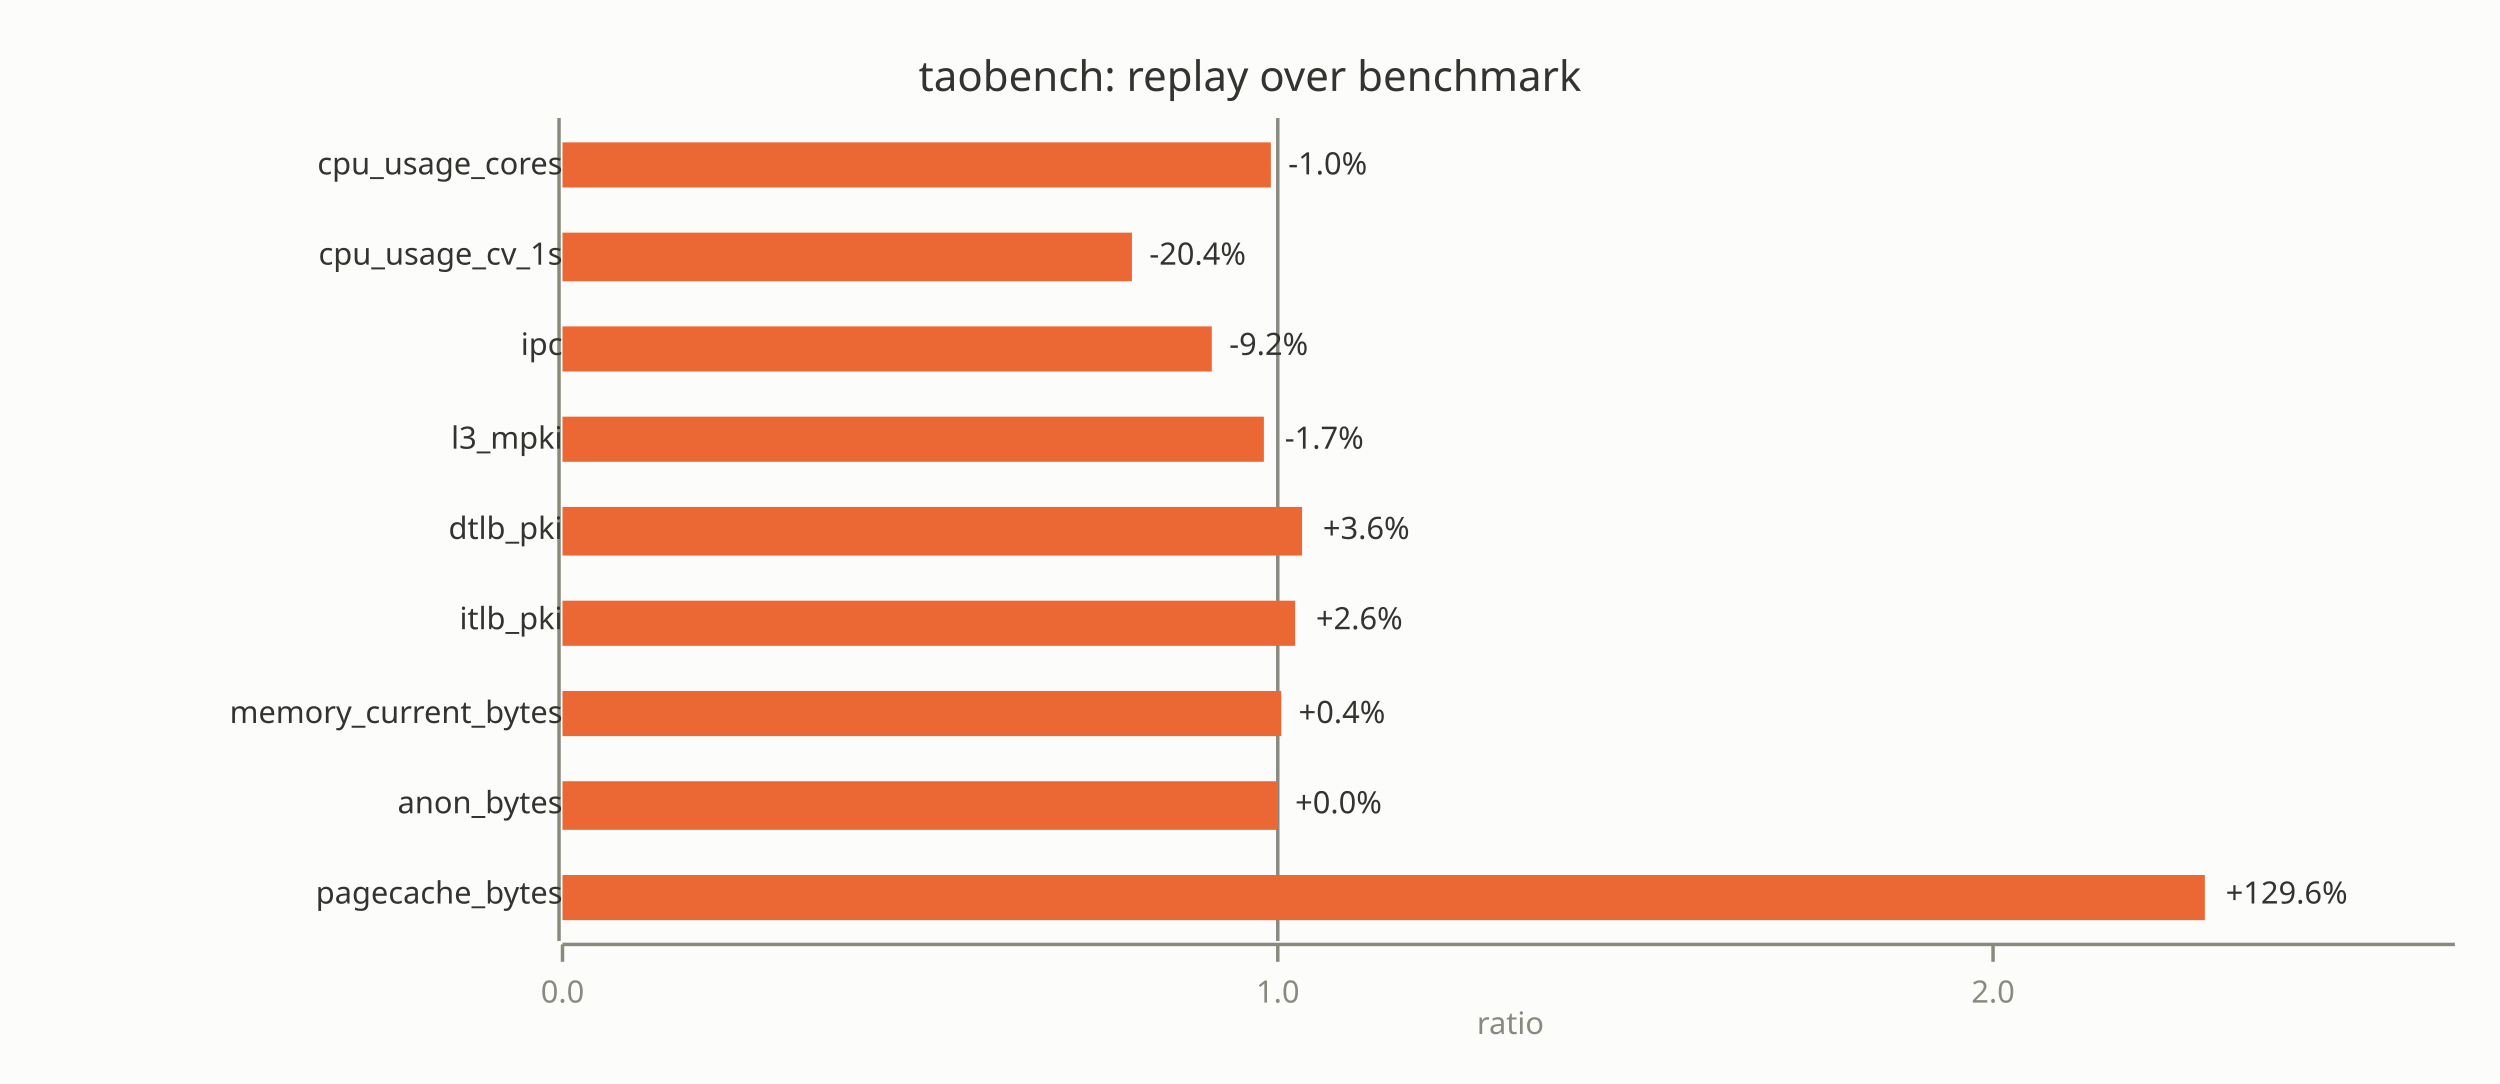
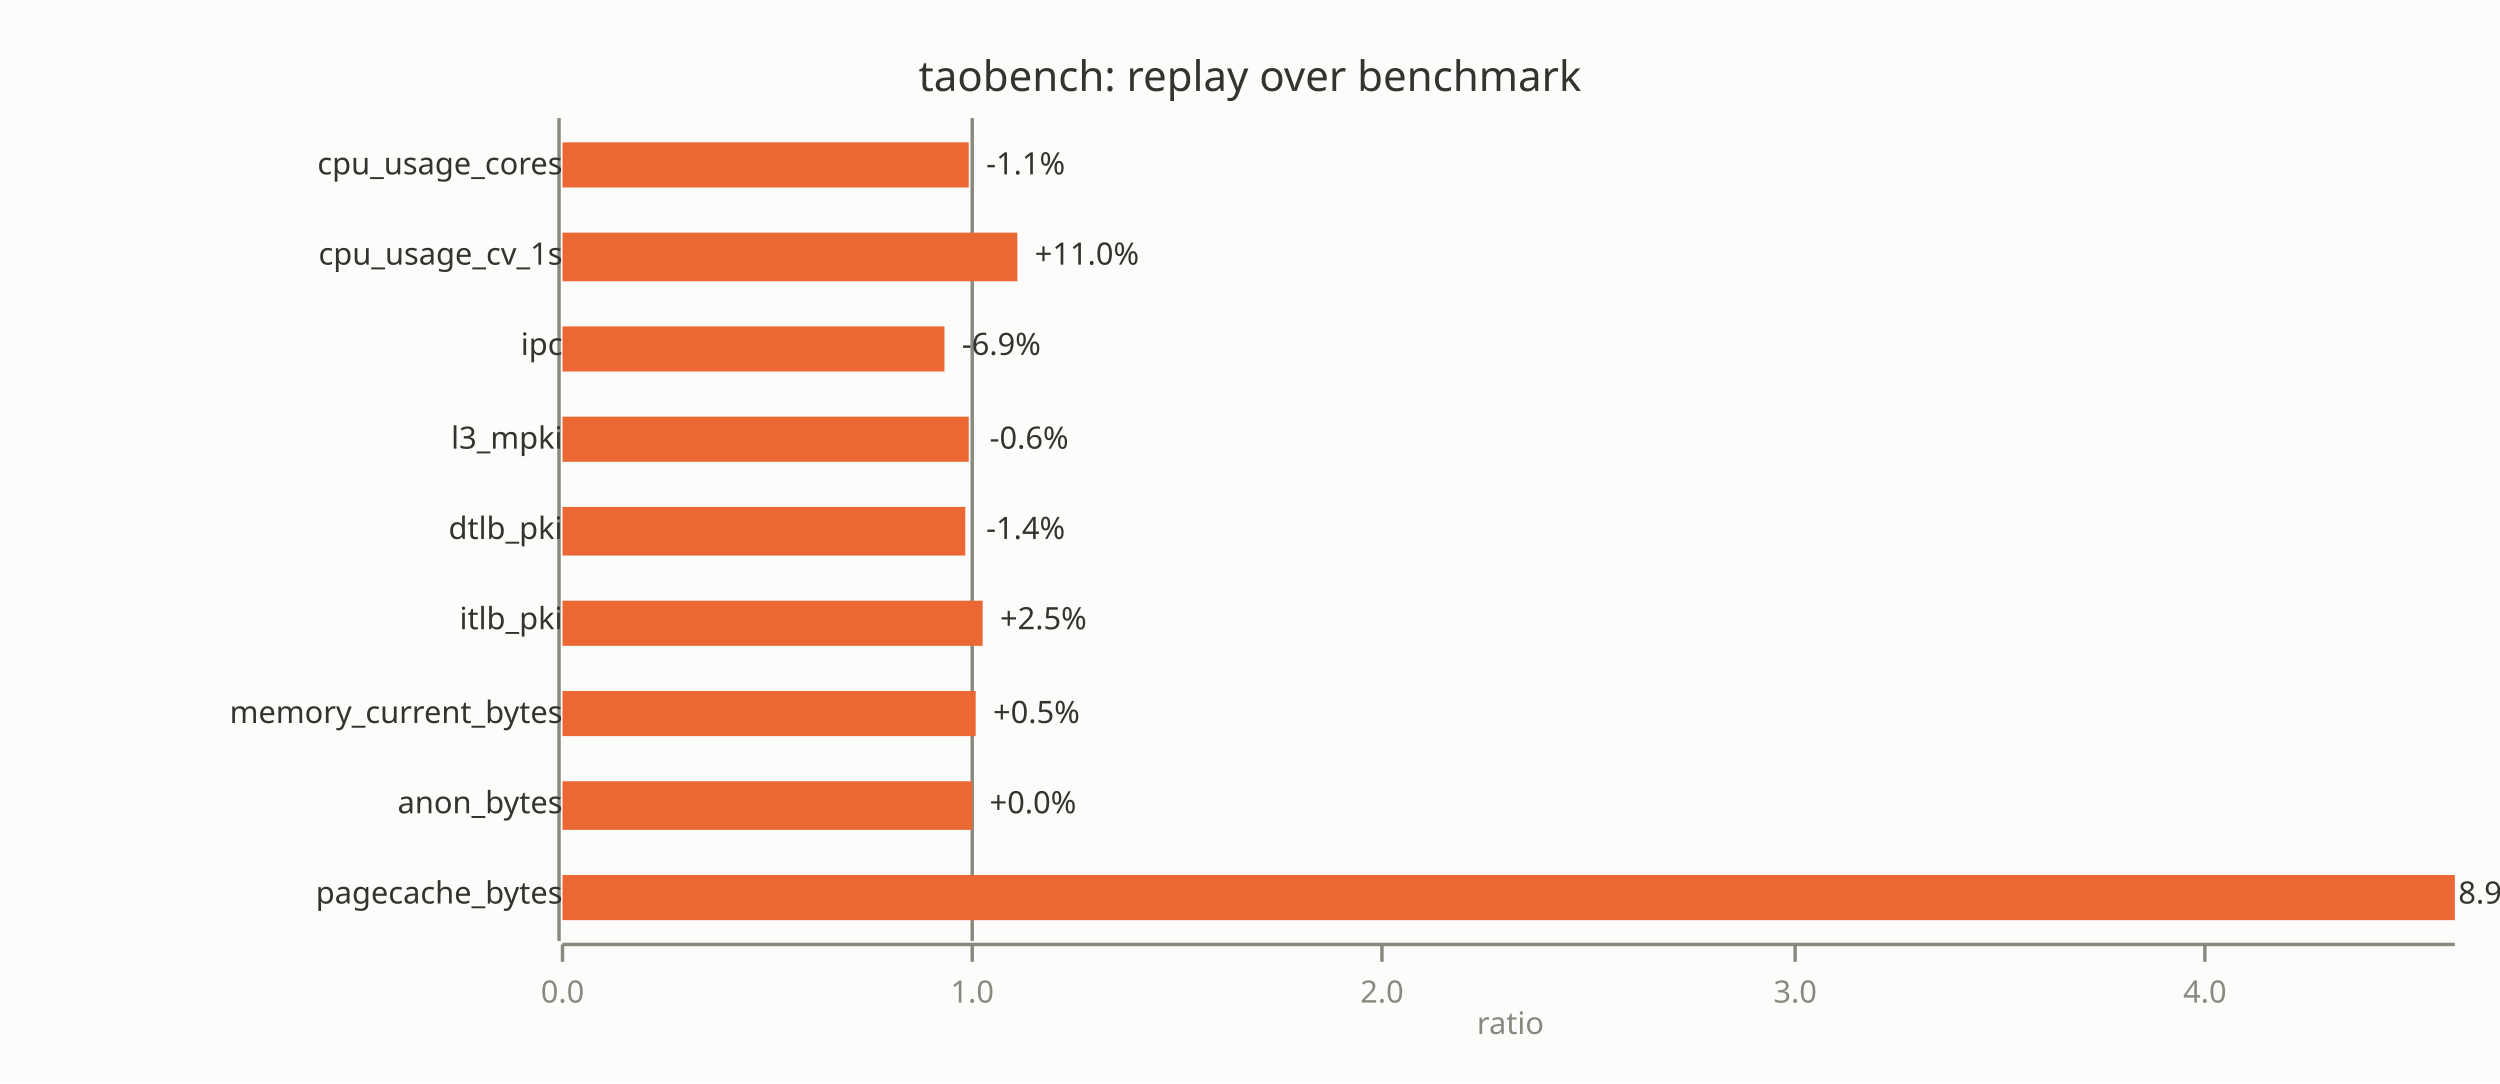
<svg xmlns="http://www.w3.org/2000/svg" width="720" height="312" viewBox="0 0 720 312">
  <rect x="0" y="0" width="720" height="312" opacity="1" fill="#FCFCFB" stroke="none" />
  <text x="360" y="17" dy="0.76em" text-anchor="middle" font-family="sans-serif" font-size="12.097" opacity="1" fill="#333330">
taobench: replay over benchmark
</text>
  <text x="435" y="300" dy="-0.5ex" text-anchor="middle" font-family="sans-serif" font-size="8.871" opacity="1" fill="#8A8980">
ratio
</text>
  <polyline fill="none" opacity="1" stroke="#8A8980" stroke-width="1" points="161,34 161,271 " />
  <polyline fill="none" opacity="1" stroke="#8A8980" stroke-width="1" points="162,272 707,272 " />
  <text x="162" y="282" dy="0.76em" text-anchor="middle" font-family="sans-serif" font-size="8.871" opacity="1" fill="#8A8980">
0.0
</text>
  <polyline fill="none" opacity="1" stroke="#8A8980" stroke-width="1" points="162,272 162,277 " />
-   <text x="368" y="282" dy="0.76em" text-anchor="middle" font-family="sans-serif" font-size="8.871" opacity="1" fill="#8A8980">
+   <text x="280" y="282" dy="0.76em" text-anchor="middle" font-family="sans-serif" font-size="8.871" opacity="1" fill="#8A8980">
1.0
</text>
-   <polyline fill="none" opacity="1" stroke="#8A8980" stroke-width="1" points="368,272 368,277 " />
-   <text x="574" y="282" dy="0.76em" text-anchor="middle" font-family="sans-serif" font-size="8.871" opacity="1" fill="#8A8980">
+   <polyline fill="none" opacity="1" stroke="#8A8980" stroke-width="1" points="280,272 280,277 " />
+   <text x="398" y="282" dy="0.76em" text-anchor="middle" font-family="sans-serif" font-size="8.871" opacity="1" fill="#8A8980">
2.0
</text>
-   <polyline fill="none" opacity="1" stroke="#8A8980" stroke-width="1" points="574,272 574,277 " />
-   <polyline fill="none" opacity="1" stroke="#8A8980" stroke-width="1" points="368,271 368,34 " />
-   <rect x="162" y="41" width="204" height="13" opacity="1" fill="#EB6834" stroke="none" />
+   <polyline fill="none" opacity="1" stroke="#8A8980" stroke-width="1" points="398,272 398,277 " />
+   <text x="517" y="282" dy="0.76em" text-anchor="middle" font-family="sans-serif" font-size="8.871" opacity="1" fill="#8A8980">
+ 3.0
+ </text>
+   <polyline fill="none" opacity="1" stroke="#8A8980" stroke-width="1" points="517,272 517,277 " />
+   <text x="635" y="282" dy="0.76em" text-anchor="middle" font-family="sans-serif" font-size="8.871" opacity="1" fill="#8A8980">
+ 4.0
+ </text>
+   <polyline fill="none" opacity="1" stroke="#8A8980" stroke-width="1" points="635,272 635,277 " />
+   <polyline fill="none" opacity="1" stroke="#8A8980" stroke-width="1" points="280,271 280,34 " />
+   <rect x="162" y="41" width="117" height="13" opacity="1" fill="#EB6834" stroke="none" />
  <text x="162" y="48" dy="0.5ex" text-anchor="end" font-family="sans-serif" font-size="8.871" opacity="1" fill="#333330">
cpu_usage_cores
</text>
-   <text x="371" y="48" dy="0.5ex" text-anchor="start" font-family="sans-serif" font-size="8.871" opacity="1" fill="#333330">
- -1.0%
+   <text x="284" y="48" dy="0.5ex" text-anchor="start" font-family="sans-serif" font-size="8.871" opacity="1" fill="#333330">
+ -1.1%
</text>
-   <rect x="162" y="67" width="164" height="14" opacity="1" fill="#EB6834" stroke="none" />
+   <rect x="162" y="67" width="131" height="14" opacity="1" fill="#EB6834" stroke="none" />
  <text x="162" y="74" dy="0.5ex" text-anchor="end" font-family="sans-serif" font-size="8.871" opacity="1" fill="#333330">
cpu_usage_cv_1s
</text>
-   <text x="331" y="74" dy="0.5ex" text-anchor="start" font-family="sans-serif" font-size="8.871" opacity="1" fill="#333330">
- -20.4%
+   <text x="298" y="74" dy="0.5ex" text-anchor="start" font-family="sans-serif" font-size="8.871" opacity="1" fill="#333330">
+ +11.0%
</text>
-   <rect x="162" y="94" width="187" height="13" opacity="1" fill="#EB6834" stroke="none" />
+   <rect x="162" y="94" width="110" height="13" opacity="1" fill="#EB6834" stroke="none" />
  <text x="162" y="100" dy="0.5ex" text-anchor="end" font-family="sans-serif" font-size="8.871" opacity="1" fill="#333330">
ipc
</text>
-   <text x="354" y="100" dy="0.5ex" text-anchor="start" font-family="sans-serif" font-size="8.871" opacity="1" fill="#333330">
- -9.2%
+   <text x="277" y="100" dy="0.5ex" text-anchor="start" font-family="sans-serif" font-size="8.871" opacity="1" fill="#333330">
+ -6.9%
</text>
-   <rect x="162" y="120" width="202" height="13" opacity="1" fill="#EB6834" stroke="none" />
+   <rect x="162" y="120" width="117" height="13" opacity="1" fill="#EB6834" stroke="none" />
  <text x="162" y="127" dy="0.5ex" text-anchor="end" font-family="sans-serif" font-size="8.871" opacity="1" fill="#333330">
l3_mpki
</text>
-   <text x="370" y="127" dy="0.5ex" text-anchor="start" font-family="sans-serif" font-size="8.871" opacity="1" fill="#333330">
- -1.7%
+   <text x="285" y="127" dy="0.5ex" text-anchor="start" font-family="sans-serif" font-size="8.871" opacity="1" fill="#333330">
+ -0.6%
</text>
-   <rect x="162" y="146" width="213" height="14" opacity="1" fill="#EB6834" stroke="none" />
+   <rect x="162" y="146" width="116" height="14" opacity="1" fill="#EB6834" stroke="none" />
  <text x="162" y="153" dy="0.5ex" text-anchor="end" font-family="sans-serif" font-size="8.871" opacity="1" fill="#333330">
dtlb_pki
</text>
-   <text x="381" y="153" dy="0.5ex" text-anchor="start" font-family="sans-serif" font-size="8.871" opacity="1" fill="#333330">
- +3.6%
+   <text x="284" y="153" dy="0.5ex" text-anchor="start" font-family="sans-serif" font-size="8.871" opacity="1" fill="#333330">
+ -1.4%
</text>
-   <rect x="162" y="173" width="211" height="13" opacity="1" fill="#EB6834" stroke="none" />
+   <rect x="162" y="173" width="121" height="13" opacity="1" fill="#EB6834" stroke="none" />
  <text x="162" y="179" dy="0.5ex" text-anchor="end" font-family="sans-serif" font-size="8.871" opacity="1" fill="#333330">
itlb_pki
</text>
-   <text x="379" y="179" dy="0.5ex" text-anchor="start" font-family="sans-serif" font-size="8.871" opacity="1" fill="#333330">
- +2.6%
+   <text x="288" y="179" dy="0.5ex" text-anchor="start" font-family="sans-serif" font-size="8.871" opacity="1" fill="#333330">
+ +2.5%
</text>
-   <rect x="162" y="199" width="207" height="13" opacity="1" fill="#EB6834" stroke="none" />
+   <rect x="162" y="199" width="119" height="13" opacity="1" fill="#EB6834" stroke="none" />
  <text x="162" y="206" dy="0.5ex" text-anchor="end" font-family="sans-serif" font-size="8.871" opacity="1" fill="#333330">
memory_current_bytes
</text>
-   <text x="374" y="206" dy="0.5ex" text-anchor="start" font-family="sans-serif" font-size="8.871" opacity="1" fill="#333330">
- +0.4%
+   <text x="286" y="206" dy="0.5ex" text-anchor="start" font-family="sans-serif" font-size="8.871" opacity="1" fill="#333330">
+ +0.5%
</text>
-   <rect x="162" y="225" width="206" height="14" opacity="1" fill="#EB6834" stroke="none" />
+   <rect x="162" y="225" width="118" height="14" opacity="1" fill="#EB6834" stroke="none" />
  <text x="162" y="232" dy="0.5ex" text-anchor="end" font-family="sans-serif" font-size="8.871" opacity="1" fill="#333330">
anon_bytes
</text>
-   <text x="373" y="232" dy="0.5ex" text-anchor="start" font-family="sans-serif" font-size="8.871" opacity="1" fill="#333330">
+   <text x="285" y="232" dy="0.5ex" text-anchor="start" font-family="sans-serif" font-size="8.871" opacity="1" fill="#333330">
+0.0%
</text>
-   <rect x="162" y="252" width="473" height="13" opacity="1" fill="#EB6834" stroke="none" />
+   <rect x="162" y="252" width="545" height="13" opacity="1" fill="#EB6834" stroke="none" />
  <text x="162" y="258" dy="0.5ex" text-anchor="end" font-family="sans-serif" font-size="8.871" opacity="1" fill="#333330">
pagecache_bytes
</text>
-   <text x="641" y="258" dy="0.5ex" text-anchor="start" font-family="sans-serif" font-size="8.871" opacity="1" fill="#333330">
- +129.6%
+   <text x="708" y="258" dy="0.5ex" text-anchor="start" font-family="sans-serif" font-size="8.871" opacity="1" fill="#333330">
+ 8.97x
</text>
</svg>
